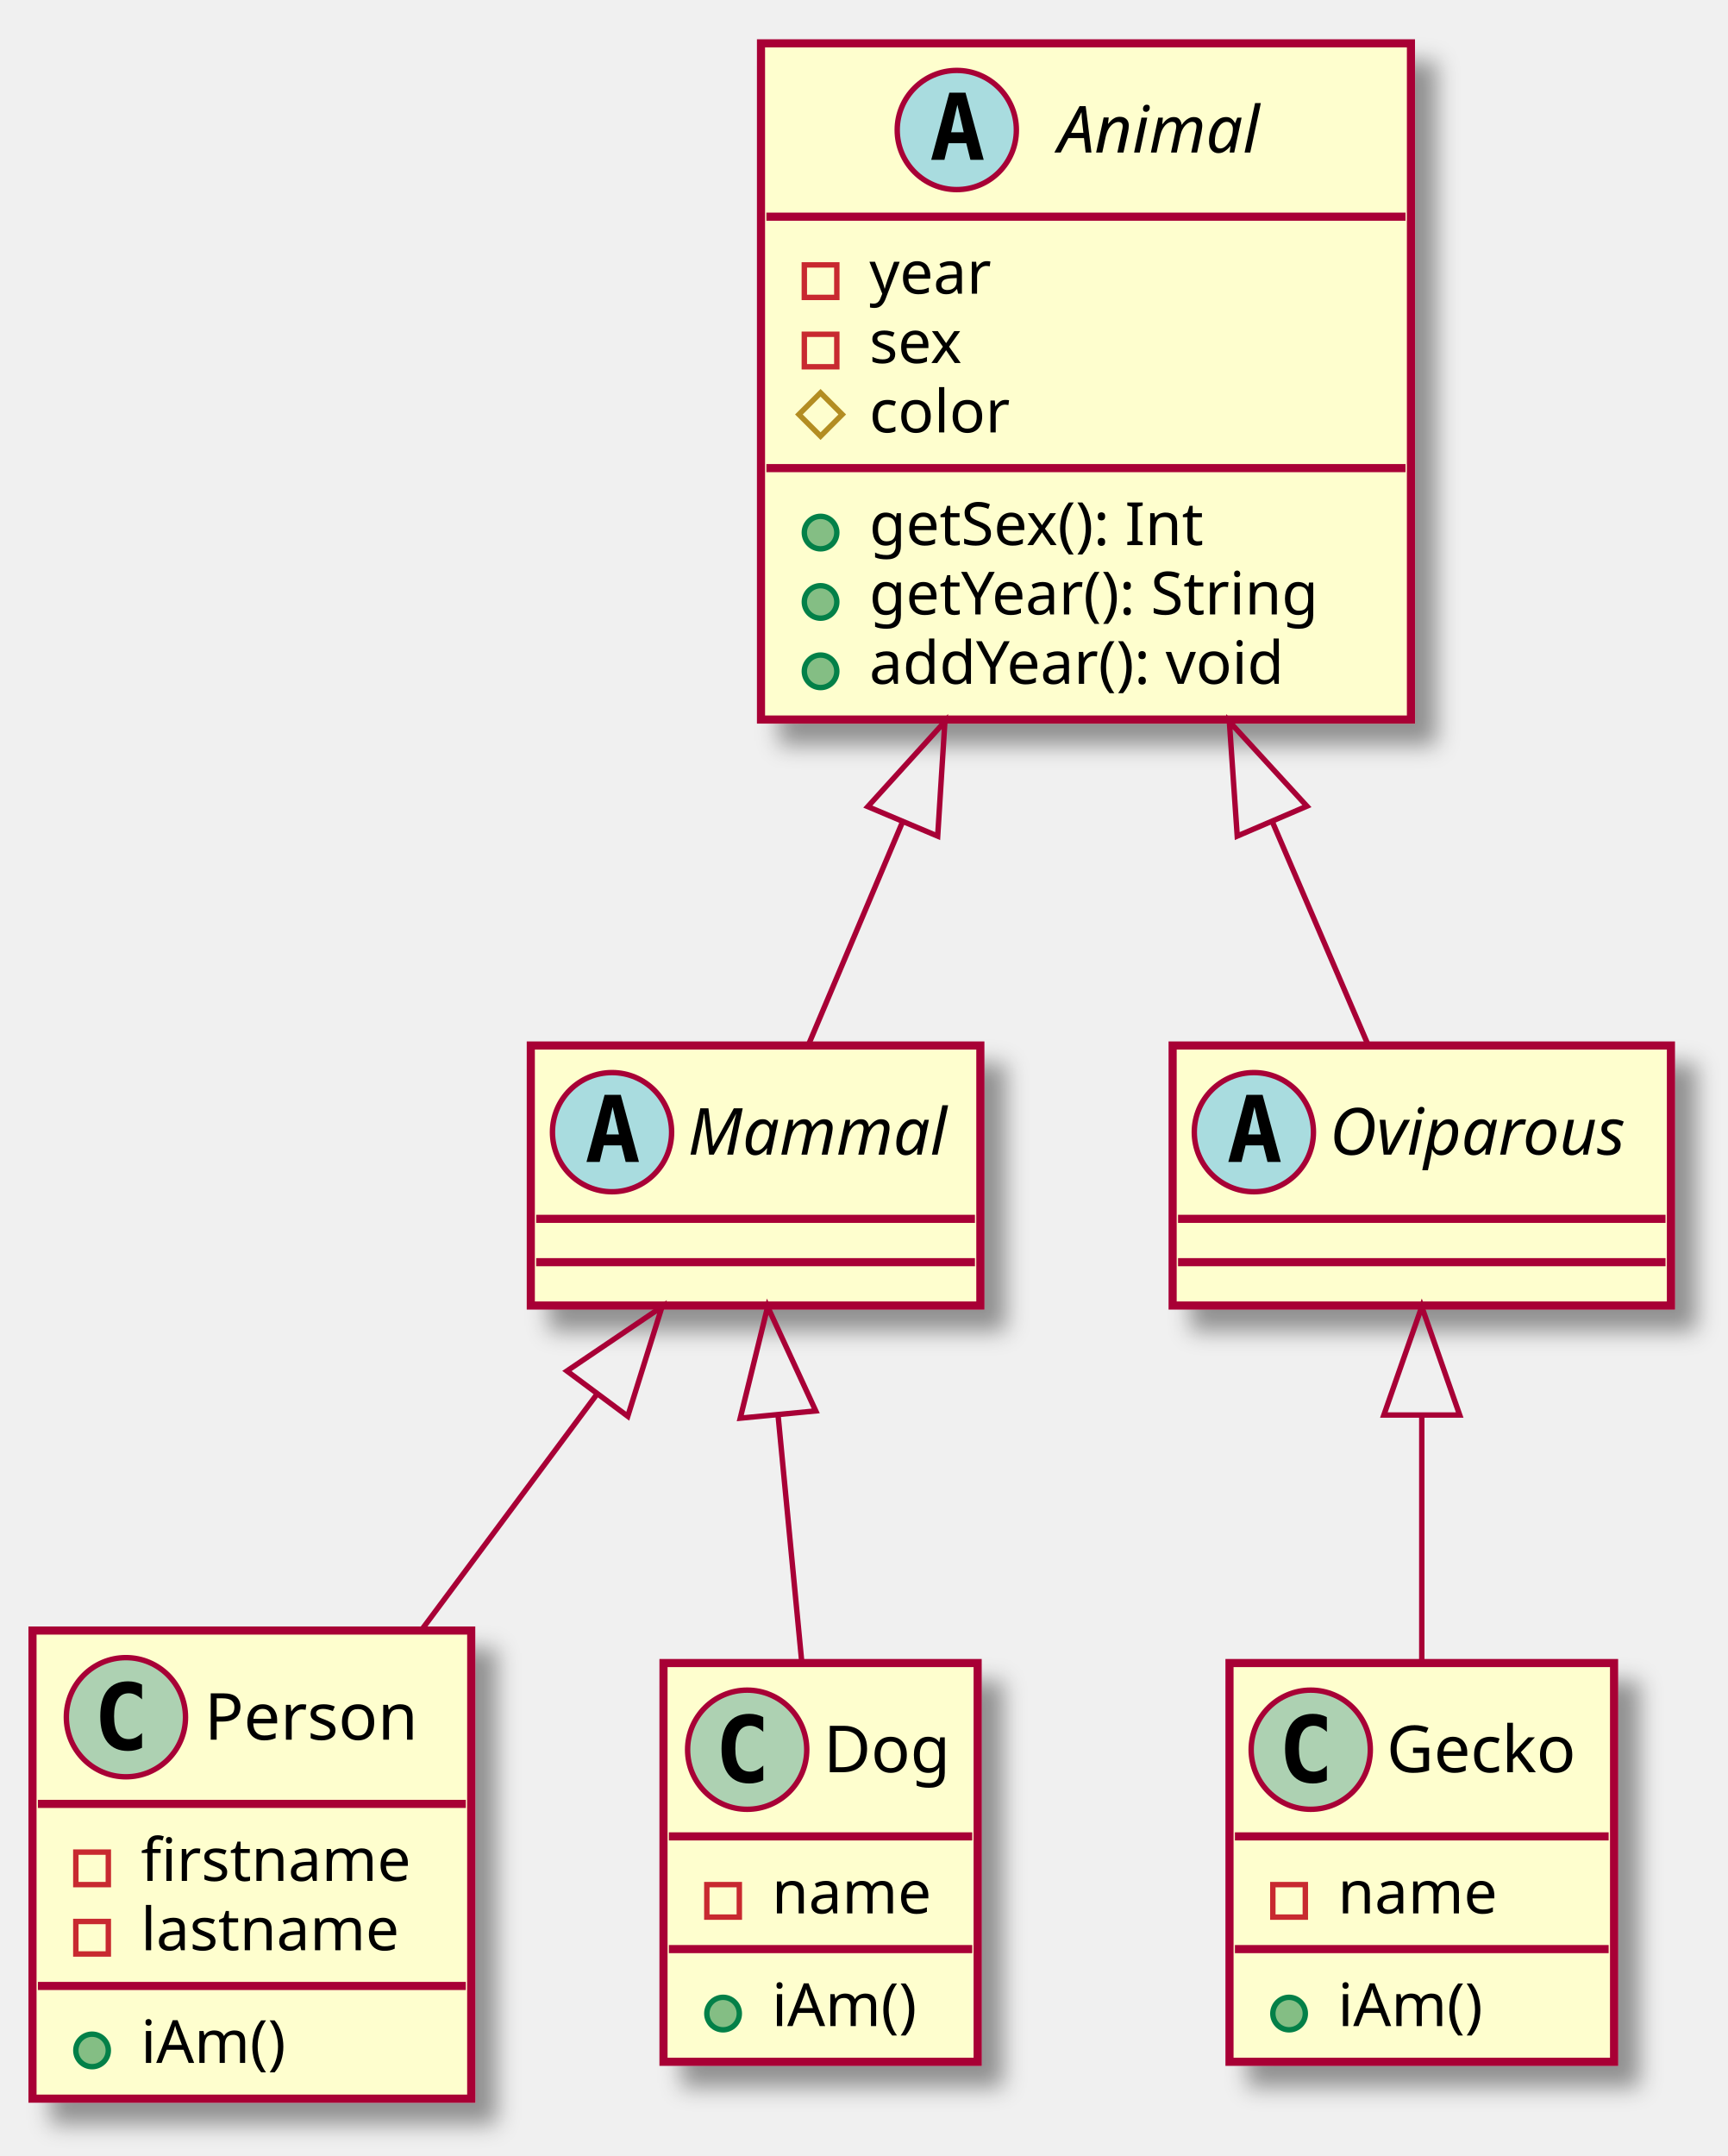
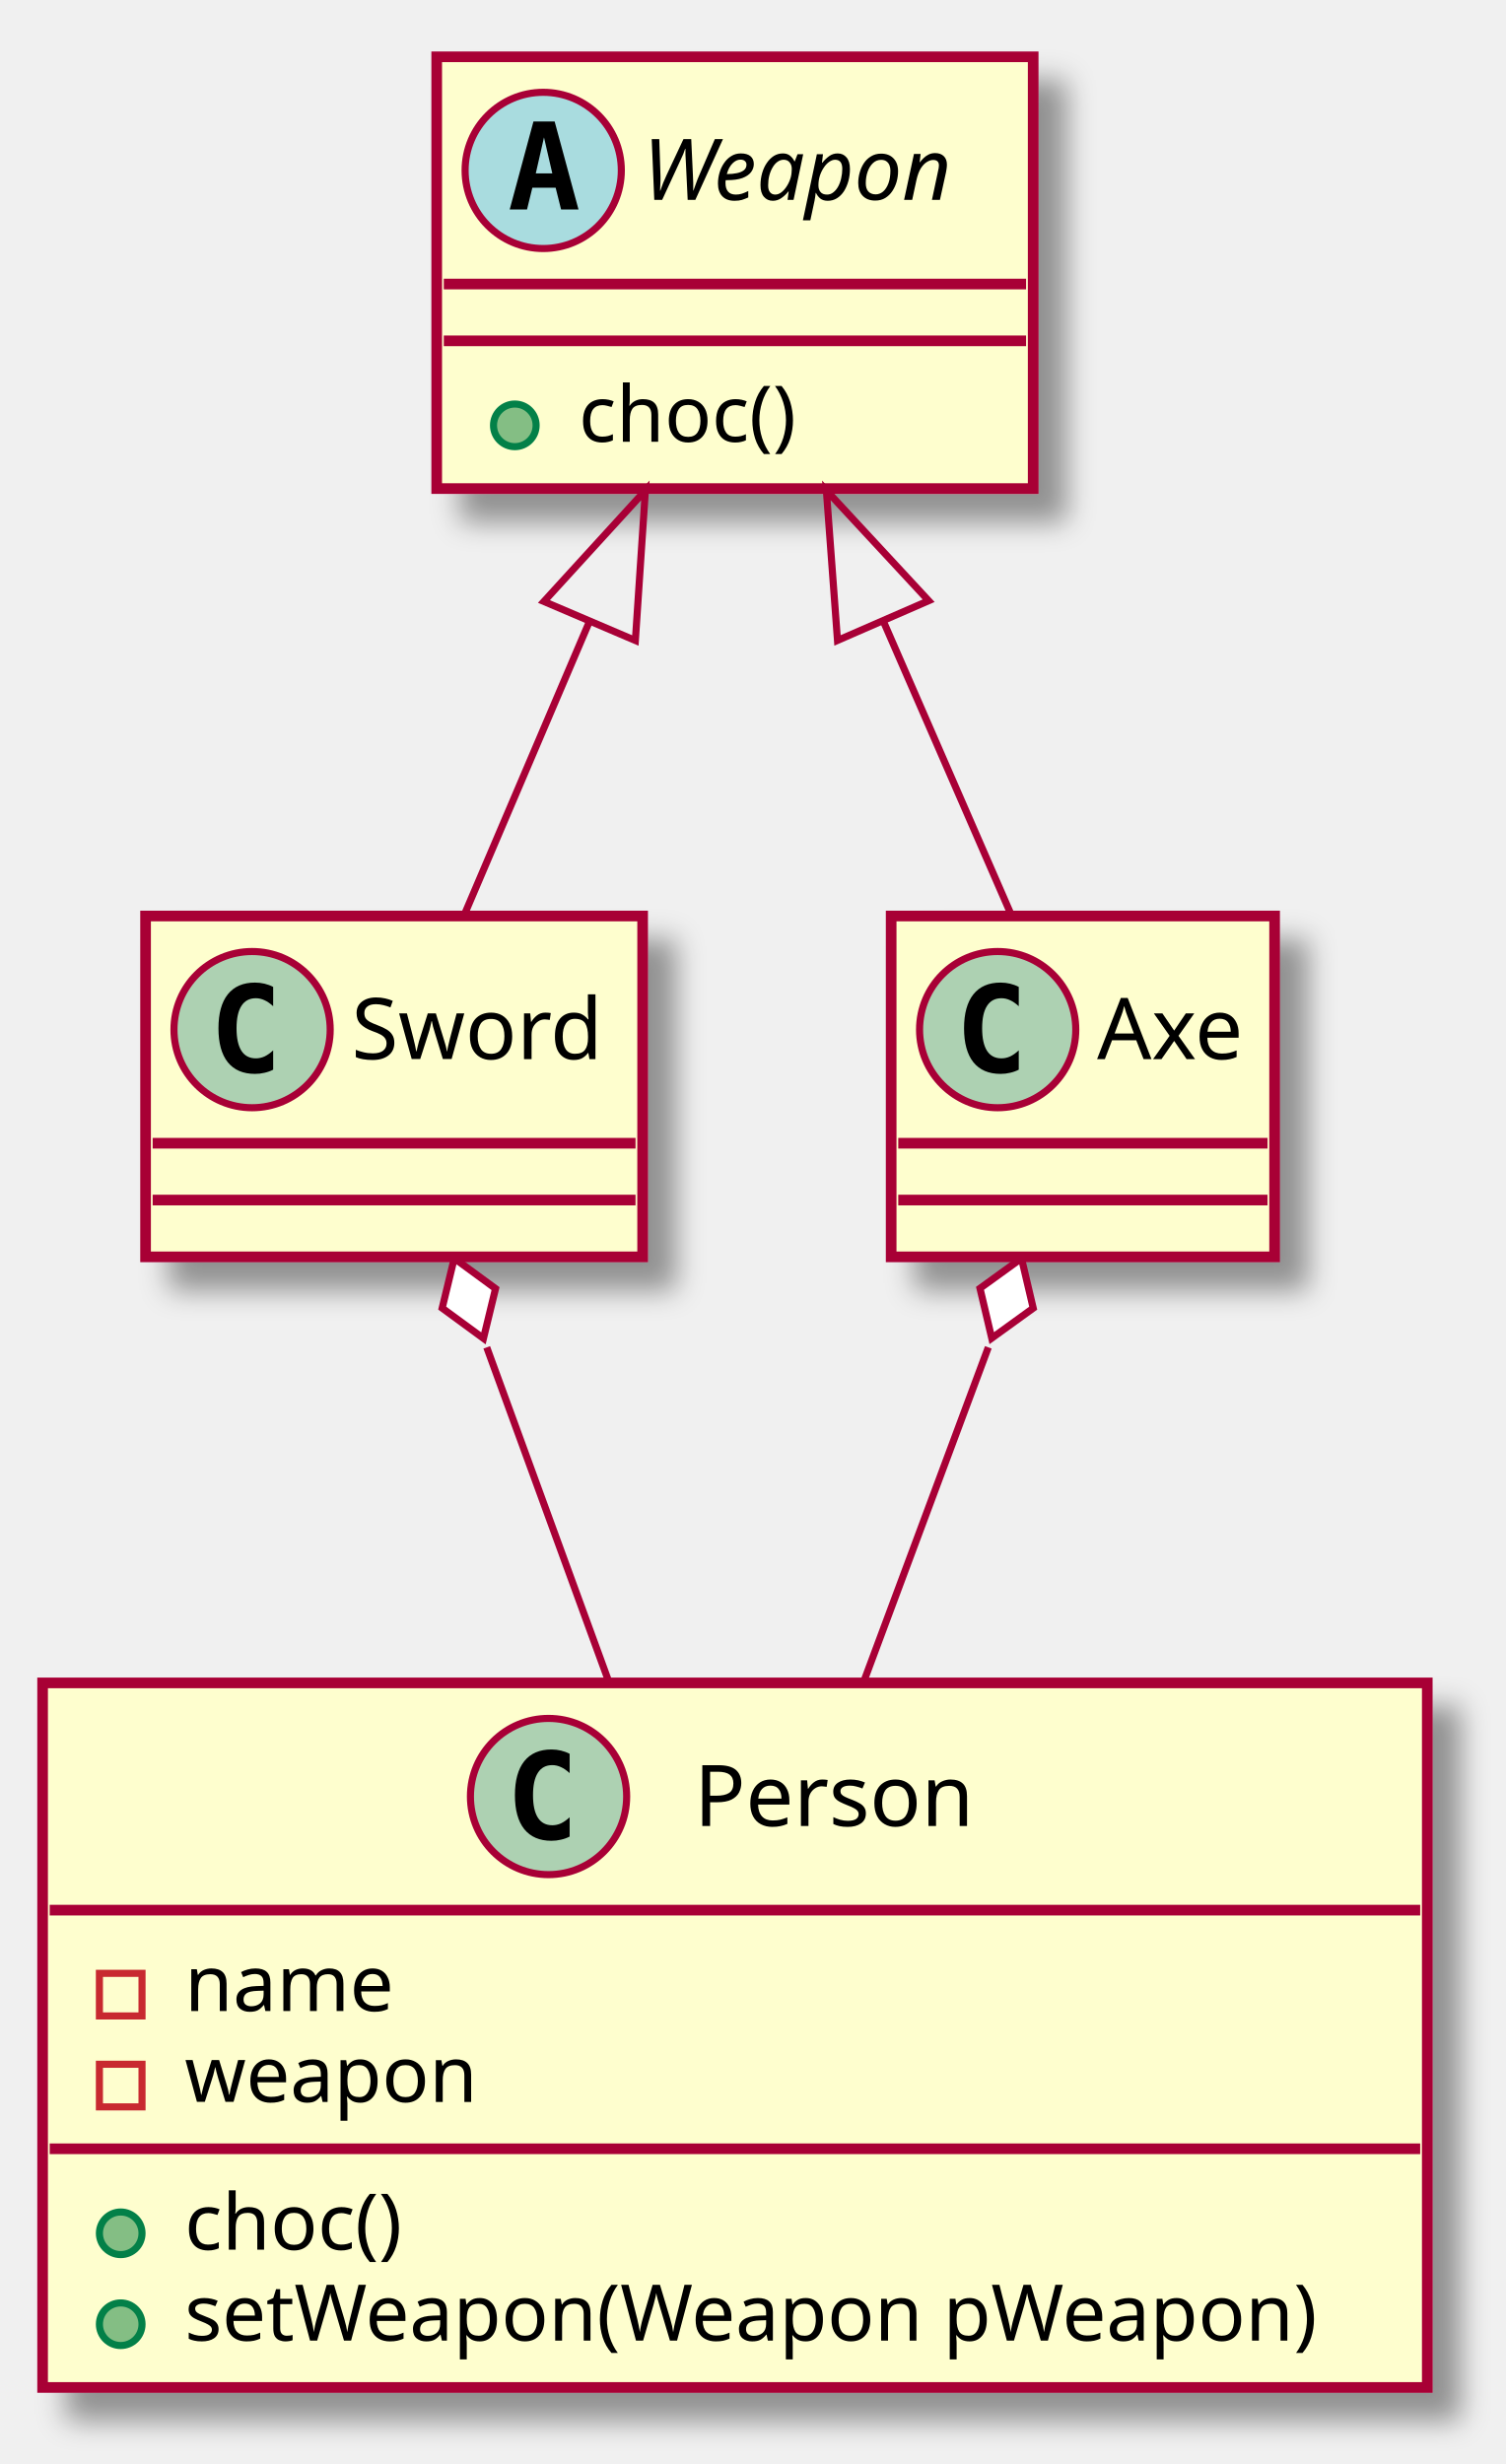
- <svg xmlns="http://www.w3.org/2000/svg" contentScriptType="application/ecmascript" contentStyleType="text/css" height="398px" preserveAspectRatio="none" style="width:319px;height:398px;" version="1.1" viewBox="0 0 319 398" width="319px" zoomAndPan="magnify">
+ <svg xmlns="http://www.w3.org/2000/svg" contentScriptType="application/ecmascript" contentStyleType="text/css" height="347px" preserveAspectRatio="none" style="width:212px;height:347px;" version="1.1" viewBox="0 0 212 347" width="212px" zoomAndPan="magnify">
  <defs>
-     <filter height="300%" id="f15oeybivnbzgx" width="300%" x="-1" y="-1">
+     <filter height="300%" id="fl38oeq5av06j" width="300%" x="-1" y="-1">
      <feGaussianBlur result="blurOut" stdDeviation="2.0" />
      <feColorMatrix in="blurOut" result="blurOut2" type="matrix" values="0 0 0 0 0 0 0 0 0 0 0 0 0 0 0 0 0 0 .4 0" />
      <feOffset dx="4.0" dy="4.0" in="blurOut2" result="blurOut3" />
      <feBlend in="SourceGraphic" in2="blurOut3" mode="normal" />
    </filter>
  </defs>
  <g>
-     <rect fill="#FEFECE" filter="url(#f15oeybivnbzgx)" height="124.828" id="Animal" style="stroke: #A80036; stroke-width: 1.5;" width="120" x="140.5" y="8" />
-     <ellipse cx="176.65" cy="24" fill="#A9DCDF" rx="11" ry="11" style="stroke: #A80036; stroke-width: 1.0;" />
-     <path d="M176.759,19.344 L175.603,24.422 L177.931,24.422 L176.759,19.344 Z M175.275,17.109 L178.259,17.109 L181.619,29.5 L179.166,29.5 L178.4,26.438 L175.119,26.438 L174.369,29.5 L171.931,29.5 L175.275,17.109 Z " />
-     <text fill="#000000" font-family="sans-serif" font-size="12" font-style="italic" lengthAdjust="spacingAndGlyphs" textLength="41" x="195.35" y="28.154">Animal</text>
-     <line style="stroke: #A80036; stroke-width: 1.5;" x1="141.5" x2="259.5" y1="40" y2="40" />
-     <rect fill="none" height="6" style="stroke: #C82930; stroke-width: 1.0;" width="6" x="148.5" y="48.902" />
-     <text fill="#000000" font-family="sans-serif" font-size="11" lengthAdjust="spacingAndGlyphs" textLength="25" x="160.5" y="54.21">year</text>
-     <rect fill="none" height="6" style="stroke: #C82930; stroke-width: 1.0;" width="6" x="148.5" y="61.707" />
-     <text fill="#000000" font-family="sans-serif" font-size="11" lengthAdjust="spacingAndGlyphs" textLength="20" x="160.5" y="67.015">sex</text>
-     <polygon fill="none" points="151.5,72.512,155.5,76.512,151.5,80.512,147.5,76.512" style="stroke: #B38D22; stroke-width: 1.0;" />
-     <text fill="#000000" font-family="sans-serif" font-size="11" lengthAdjust="spacingAndGlyphs" textLength="28" x="160.5" y="79.82">color</text>
-     <line style="stroke: #A80036; stroke-width: 1.5;" x1="141.5" x2="259.5" y1="86.414" y2="86.414" />
-     <ellipse cx="151.5" cy="98.316" fill="#84BE84" rx="3" ry="3" style="stroke: #038048; stroke-width: 1.0;" />
-     <text fill="#000000" font-family="sans-serif" font-size="11" lengthAdjust="spacingAndGlyphs" textLength="69" x="160.5" y="100.624">getSex(): Int</text>
-     <ellipse cx="151.5" cy="111.121" fill="#84BE84" rx="3" ry="3" style="stroke: #038048; stroke-width: 1.0;" />
-     <text fill="#000000" font-family="sans-serif" font-size="11" lengthAdjust="spacingAndGlyphs" textLength="94" x="160.5" y="113.429">getYear(): String</text>
-     <ellipse cx="151.5" cy="123.926" fill="#84BE84" rx="3" ry="3" style="stroke: #038048; stroke-width: 1.0;" />
-     <text fill="#000000" font-family="sans-serif" font-size="11" lengthAdjust="spacingAndGlyphs" textLength="86" x="160.5" y="126.234">addYear(): void</text>
-     <rect fill="#FEFECE" filter="url(#f15oeybivnbzgx)" height="48" id="Mammal" style="stroke: #A80036; stroke-width: 1.5;" width="83" x="98" y="193" />
-     <ellipse cx="113" cy="209" fill="#A9DCDF" rx="11" ry="11" style="stroke: #A80036; stroke-width: 1.0;" />
-     <path d="M113.109,204.344 L111.953,209.422 L114.281,209.422 L113.109,204.344 Z M111.625,202.109 L114.609,202.109 L117.969,214.5 L115.516,214.5 L114.75,211.438 L111.469,211.438 L110.719,214.5 L108.281,214.5 L111.625,202.109 Z " />
-     <text fill="#000000" font-family="sans-serif" font-size="12" font-style="italic" lengthAdjust="spacingAndGlyphs" textLength="51" x="127" y="213.154">Mammal</text>
-     <line style="stroke: #A80036; stroke-width: 1.5;" x1="99" x2="180" y1="225" y2="225" />
-     <line style="stroke: #A80036; stroke-width: 1.5;" x1="99" x2="180" y1="233" y2="233" />
-     <rect fill="#FEFECE" filter="url(#f15oeybivnbzgx)" height="48" id="Oviparous" style="stroke: #A80036; stroke-width: 1.5;" width="92" x="216.5" y="193" />
-     <ellipse cx="231.5" cy="209" fill="#A9DCDF" rx="11" ry="11" style="stroke: #A80036; stroke-width: 1.0;" />
-     <path d="M231.609,204.344 L230.453,209.422 L232.781,209.422 L231.609,204.344 Z M230.125,202.109 L233.109,202.109 L236.469,214.5 L234.016,214.5 L233.25,211.438 L229.969,211.438 L229.219,214.5 L226.781,214.5 L230.125,202.109 Z " />
-     <text fill="#000000" font-family="sans-serif" font-size="12" font-style="italic" lengthAdjust="spacingAndGlyphs" textLength="60" x="245.5" y="213.154">Oviparous</text>
-     <line style="stroke: #A80036; stroke-width: 1.5;" x1="217.5" x2="307.5" y1="225" y2="225" />
-     <line style="stroke: #A80036; stroke-width: 1.5;" x1="217.5" x2="307.5" y1="233" y2="233" />
-     <rect fill="#FEFECE" filter="url(#f15oeybivnbzgx)" height="86.414" id="Person" style="stroke: #A80036; stroke-width: 1.5;" width="81" x="6" y="301" />
-     <ellipse cx="23.25" cy="317" fill="#ADD1B2" rx="11" ry="11" style="stroke: #A80036; stroke-width: 1.0;" />
-     <path d="M26.219,322.641 Q25.641,322.938 25,323.078 Q24.359,323.234 23.656,323.234 Q21.156,323.234 19.828,321.594 Q18.516,319.938 18.516,316.812 Q18.516,313.688 19.828,312.031 Q21.156,310.375 23.656,310.375 Q24.359,310.375 25,310.531 Q25.656,310.688 26.219,310.984 L26.219,313.703 Q25.594,313.125 25,312.859 Q24.406,312.578 23.781,312.578 Q22.438,312.578 21.75,313.656 Q21.062,314.719 21.062,316.812 Q21.062,318.906 21.75,319.984 Q22.438,321.047 23.781,321.047 Q24.406,321.047 25,320.781 Q25.594,320.5 26.219,319.922 L26.219,322.641 Z " />
-     <text fill="#000000" font-family="sans-serif" font-size="12" lengthAdjust="spacingAndGlyphs" textLength="44" x="37.75" y="321.154">Person</text>
-     <line style="stroke: #A80036; stroke-width: 1.5;" x1="7" x2="86" y1="333" y2="333" />
-     <rect fill="none" height="6" style="stroke: #C82930; stroke-width: 1.0;" width="6" x="14" y="341.902" />
-     <text fill="#000000" font-family="sans-serif" font-size="11" lengthAdjust="spacingAndGlyphs" textLength="55" x="26" y="347.21">firstname</text>
-     <rect fill="none" height="6" style="stroke: #C82930; stroke-width: 1.0;" width="6" x="14" y="354.707" />
-     <text fill="#000000" font-family="sans-serif" font-size="11" lengthAdjust="spacingAndGlyphs" textLength="53" x="26" y="360.015">lastname</text>
-     <line style="stroke: #A80036; stroke-width: 1.5;" x1="7" x2="86" y1="366.609" y2="366.609" />
-     <ellipse cx="17" cy="378.512" fill="#84BE84" rx="3" ry="3" style="stroke: #038048; stroke-width: 1.0;" />
-     <text fill="#000000" font-family="sans-serif" font-size="11" lengthAdjust="spacingAndGlyphs" textLength="29" x="26" y="380.82">iAm()</text>
-     <rect fill="#FEFECE" filter="url(#f15oeybivnbzgx)" height="73.609" id="Dog" style="stroke: #A80036; stroke-width: 1.5;" width="58" x="122.5" y="307" />
-     <ellipse cx="137.95" cy="323" fill="#ADD1B2" rx="11" ry="11" style="stroke: #A80036; stroke-width: 1.0;" />
-     <path d="M140.919,328.641 Q140.341,328.938 139.7,329.078 Q139.059,329.234 138.356,329.234 Q135.856,329.234 134.528,327.594 Q133.216,325.938 133.216,322.812 Q133.216,319.688 134.528,318.031 Q135.856,316.375 138.356,316.375 Q139.059,316.375 139.7,316.531 Q140.356,316.688 140.919,316.984 L140.919,319.703 Q140.294,319.125 139.7,318.859 Q139.106,318.578 138.481,318.578 Q137.137,318.578 136.45,319.656 Q135.762,320.719 135.762,322.812 Q135.762,324.906 136.45,325.984 Q137.137,327.047 138.481,327.047 Q139.106,327.047 139.7,326.781 Q140.294,326.5 140.919,325.922 L140.919,328.641 Z " />
-     <text fill="#000000" font-family="sans-serif" font-size="12" lengthAdjust="spacingAndGlyphs" textLength="25" x="152.05" y="327.154">Dog</text>
-     <line style="stroke: #A80036; stroke-width: 1.5;" x1="123.5" x2="179.5" y1="339" y2="339" />
-     <rect fill="none" height="6" style="stroke: #C82930; stroke-width: 1.0;" width="6" x="130.5" y="347.902" />
-     <text fill="#000000" font-family="sans-serif" font-size="11" lengthAdjust="spacingAndGlyphs" textLength="32" x="142.5" y="353.21">name</text>
-     <line style="stroke: #A80036; stroke-width: 1.5;" x1="123.5" x2="179.5" y1="359.805" y2="359.805" />
-     <ellipse cx="133.5" cy="371.707" fill="#84BE84" rx="3" ry="3" style="stroke: #038048; stroke-width: 1.0;" />
-     <text fill="#000000" font-family="sans-serif" font-size="11" lengthAdjust="spacingAndGlyphs" textLength="29" x="142.5" y="374.015">iAm()</text>
-     <rect fill="#FEFECE" filter="url(#f15oeybivnbzgx)" height="73.609" id="Gecko" style="stroke: #A80036; stroke-width: 1.5;" width="71" x="227" y="307" />
-     <ellipse cx="242" cy="323" fill="#ADD1B2" rx="11" ry="11" style="stroke: #A80036; stroke-width: 1.0;" />
-     <path d="M244.969,328.641 Q244.391,328.938 243.75,329.078 Q243.109,329.234 242.406,329.234 Q239.906,329.234 238.578,327.594 Q237.266,325.938 237.266,322.812 Q237.266,319.688 238.578,318.031 Q239.906,316.375 242.406,316.375 Q243.109,316.375 243.75,316.531 Q244.406,316.688 244.969,316.984 L244.969,319.703 Q244.344,319.125 243.75,318.859 Q243.156,318.578 242.531,318.578 Q241.188,318.578 240.5,319.656 Q239.812,320.719 239.812,322.812 Q239.812,324.906 240.5,325.984 Q241.188,327.047 242.531,327.047 Q243.156,327.047 243.75,326.781 Q244.344,326.5 244.969,325.922 L244.969,328.641 Z " />
-     <text fill="#000000" font-family="sans-serif" font-size="12" lengthAdjust="spacingAndGlyphs" textLength="39" x="256" y="327.154">Gecko</text>
-     <line style="stroke: #A80036; stroke-width: 1.5;" x1="228" x2="297" y1="339" y2="339" />
-     <rect fill="none" height="6" style="stroke: #C82930; stroke-width: 1.0;" width="6" x="235" y="347.902" />
-     <text fill="#000000" font-family="sans-serif" font-size="11" lengthAdjust="spacingAndGlyphs" textLength="32" x="247" y="353.21">name</text>
-     <line style="stroke: #A80036; stroke-width: 1.5;" x1="228" x2="297" y1="359.805" y2="359.805" />
-     <ellipse cx="238" cy="371.707" fill="#84BE84" rx="3" ry="3" style="stroke: #038048; stroke-width: 1.0;" />
-     <text fill="#000000" font-family="sans-serif" font-size="11" lengthAdjust="spacingAndGlyphs" textLength="29" x="247" y="374.015">iAm()</text>
-     <path d="M166.649,151.689 C160.268,166.803 154.086,181.449 149.236,192.936 " fill="none" id="Animal-Mammal" style="stroke: #A80036; stroke-width: 1.0;" />
-     <polygon fill="none" points="160.226,148.903,174.454,133.2,173.124,154.348,160.226,148.903" style="stroke: #A80036; stroke-width: 1.0;" />
-     <path d="M234.906,151.689 C241.391,166.803 247.675,181.449 252.604,192.936 " fill="none" id="Animal-Oviparous" style="stroke: #A80036; stroke-width: 1.0;" />
-     <polygon fill="none" points="228.427,154.34,226.973,133.2,241.292,148.82,228.427,154.34" style="stroke: #A80036; stroke-width: 1.0;" />
-     <path d="M110.079,257.545 C99.798,271.363 88.224,286.92 77.796,300.936 " fill="none" id="Mammal-Person" style="stroke: #A80036; stroke-width: 1.0;" />
-     <polygon fill="none" points="104.671,253.086,122.225,241.219,115.903,261.443,104.671,253.086" style="stroke: #A80036; stroke-width: 1.0;" />
-     <path d="M143.657,261.304 C145.077,276.089 146.648,292.461 148.01,306.643 " fill="none" id="Mammal-Dog" style="stroke: #A80036; stroke-width: 1.0;" />
-     <polygon fill="none" points="136.672,261.796,141.729,241.219,150.608,260.458,136.672,261.796" style="stroke: #A80036; stroke-width: 1.0;" />
-     <path d="M262.5,261.304 C262.5,276.089 262.5,292.461 262.5,306.643 " fill="none" id="Oviparous-Gecko" style="stroke: #A80036; stroke-width: 1.0;" />
-     <polygon fill="none" points="255.5,261.219,262.5,241.219,269.5,261.219,255.5,261.219" style="stroke: #A80036; stroke-width: 1.0;" />
+     <rect fill="#FEFECE" filter="url(#fl38oeq5av06j)" height="60.805" id="Weapon" style="stroke: #A80036; stroke-width: 1.5;" width="84" x="61.5" y="8" />
+     <ellipse cx="76.5" cy="24" fill="#A9DCDF" rx="11" ry="11" style="stroke: #A80036; stroke-width: 1.0;" />
+     <path d="M76.609,19.344 L75.453,24.422 L77.781,24.422 L76.609,19.344 Z M75.125,17.109 L78.109,17.109 L81.469,29.5 L79.016,29.5 L78.25,26.438 L74.969,26.438 L74.219,29.5 L71.781,29.5 L75.125,17.109 Z " />
+     <text fill="#000000" font-family="sans-serif" font-size="12" font-style="italic" lengthAdjust="spacingAndGlyphs" textLength="52" x="90.5" y="28.154">Weapon</text>
+     <line style="stroke: #A80036; stroke-width: 1.5;" x1="62.5" x2="144.5" y1="40" y2="40" />
+     <line style="stroke: #A80036; stroke-width: 1.5;" x1="62.5" x2="144.5" y1="48" y2="48" />
+     <ellipse cx="72.5" cy="59.902" fill="#84BE84" rx="3" ry="3" style="stroke: #038048; stroke-width: 1.0;" />
+     <text fill="#000000" font-family="sans-serif" font-size="11" lengthAdjust="spacingAndGlyphs" textLength="34" x="81.5" y="62.21">choc()</text>
+     <rect fill="#FEFECE" filter="url(#fl38oeq5av06j)" height="99.219" id="Person" style="stroke: #A80036; stroke-width: 1.5;" width="195" x="6" y="237" />
+     <ellipse cx="77.25" cy="253" fill="#ADD1B2" rx="11" ry="11" style="stroke: #A80036; stroke-width: 1.0;" />
+     <path d="M80.219,258.641 Q79.641,258.938 79,259.078 Q78.359,259.234 77.656,259.234 Q75.156,259.234 73.828,257.594 Q72.516,255.938 72.516,252.812 Q72.516,249.688 73.828,248.031 Q75.156,246.375 77.656,246.375 Q78.359,246.375 79,246.531 Q79.656,246.688 80.219,246.984 L80.219,249.703 Q79.594,249.125 79,248.859 Q78.406,248.578 77.781,248.578 Q76.438,248.578 75.75,249.656 Q75.062,250.719 75.062,252.812 Q75.062,254.906 75.75,255.984 Q76.438,257.047 77.781,257.047 Q78.406,257.047 79,256.781 Q79.594,256.5 80.219,255.922 L80.219,258.641 Z " />
+     <text fill="#000000" font-family="sans-serif" font-size="12" lengthAdjust="spacingAndGlyphs" textLength="44" x="97.75" y="257.154">Person</text>
+     <line style="stroke: #A80036; stroke-width: 1.5;" x1="7" x2="200" y1="269" y2="269" />
+     <rect fill="none" height="6" style="stroke: #C82930; stroke-width: 1.0;" width="6" x="14" y="277.902" />
+     <text fill="#000000" font-family="sans-serif" font-size="11" lengthAdjust="spacingAndGlyphs" textLength="32" x="26" y="283.21">name</text>
+     <rect fill="none" height="6" style="stroke: #C82930; stroke-width: 1.0;" width="6" x="14" y="290.707" />
+     <text fill="#000000" font-family="sans-serif" font-size="11" lengthAdjust="spacingAndGlyphs" textLength="44" x="26" y="296.015">weapon</text>
+     <line style="stroke: #A80036; stroke-width: 1.5;" x1="7" x2="200" y1="302.609" y2="302.609" />
+     <ellipse cx="17" cy="314.512" fill="#84BE84" rx="3" ry="3" style="stroke: #038048; stroke-width: 1.0;" />
+     <text fill="#000000" font-family="sans-serif" font-size="11" lengthAdjust="spacingAndGlyphs" textLength="34" x="26" y="316.82">choc()</text>
+     <ellipse cx="17" cy="327.316" fill="#84BE84" rx="3" ry="3" style="stroke: #038048; stroke-width: 1.0;" />
+     <text fill="#000000" font-family="sans-serif" font-size="11" lengthAdjust="spacingAndGlyphs" textLength="169" x="26" y="329.625">setWeapon(Weapon pWeapon)</text>
+     <rect fill="#FEFECE" filter="url(#fl38oeq5av06j)" height="48" id="Sword" style="stroke: #A80036; stroke-width: 1.5;" width="70" x="20.5" y="129" />
+     <ellipse cx="35.5" cy="145" fill="#ADD1B2" rx="11" ry="11" style="stroke: #A80036; stroke-width: 1.0;" />
+     <path d="M38.469,150.641 Q37.891,150.938 37.25,151.078 Q36.609,151.234 35.906,151.234 Q33.406,151.234 32.078,149.594 Q30.766,147.938 30.766,144.812 Q30.766,141.688 32.078,140.031 Q33.406,138.375 35.906,138.375 Q36.609,138.375 37.25,138.531 Q37.906,138.688 38.469,138.984 L38.469,141.703 Q37.844,141.125 37.25,140.859 Q36.656,140.578 36.031,140.578 Q34.688,140.578 34,141.656 Q33.312,142.719 33.312,144.812 Q33.312,146.906 34,147.984 Q34.688,149.047 36.031,149.047 Q36.656,149.047 37.25,148.781 Q37.844,148.5 38.469,147.922 L38.469,150.641 Z " />
+     <text fill="#000000" font-family="sans-serif" font-size="12" lengthAdjust="spacingAndGlyphs" textLength="38" x="49.5" y="149.154">Sword</text>
+     <line style="stroke: #A80036; stroke-width: 1.5;" x1="21.5" x2="89.5" y1="161" y2="161" />
+     <line style="stroke: #A80036; stroke-width: 1.5;" x1="21.5" x2="89.5" y1="169" y2="169" />
+     <rect fill="#FEFECE" filter="url(#fl38oeq5av06j)" height="48" id="Axe" style="stroke: #A80036; stroke-width: 1.5;" width="54" x="125.5" y="129" />
+     <ellipse cx="140.5" cy="145" fill="#ADD1B2" rx="11" ry="11" style="stroke: #A80036; stroke-width: 1.0;" />
+     <path d="M143.469,150.641 Q142.891,150.938 142.25,151.078 Q141.609,151.234 140.906,151.234 Q138.406,151.234 137.078,149.594 Q135.766,147.938 135.766,144.812 Q135.766,141.688 137.078,140.031 Q138.406,138.375 140.906,138.375 Q141.609,138.375 142.25,138.531 Q142.906,138.688 143.469,138.984 L143.469,141.703 Q142.844,141.125 142.25,140.859 Q141.656,140.578 141.031,140.578 Q139.688,140.578 139,141.656 Q138.312,142.719 138.312,144.812 Q138.312,146.906 139,147.984 Q139.688,149.047 141.031,149.047 Q141.656,149.047 142.25,148.781 Q142.844,148.5 143.469,147.922 L143.469,150.641 Z " />
+     <text fill="#000000" font-family="sans-serif" font-size="12" lengthAdjust="spacingAndGlyphs" textLength="22" x="154.5" y="149.154">Axe</text>
+     <line style="stroke: #A80036; stroke-width: 1.5;" x1="126.5" x2="178.5" y1="161" y2="161" />
+     <line style="stroke: #A80036; stroke-width: 1.5;" x1="126.5" x2="178.5" y1="169" y2="169" />
+     <path d="M82.956,87.651 C76.892,101.863 70.528,116.779 65.455,128.669 " fill="none" id="Weapon-Sword" style="stroke: #A80036; stroke-width: 1.0;" />
+     <polygon fill="none" points="76.601,84.707,90.889,69.058,89.478,90.201,76.601,84.707" style="stroke: #A80036; stroke-width: 1.0;" />
+     <path d="M124.472,87.651 C130.663,101.863 137.159,116.779 142.338,128.669 " fill="none" id="Weapon-Axe" style="stroke: #A80036; stroke-width: 1.0;" />
+     <polygon fill="none" points="117.943,90.19,116.374,69.058,130.778,84.599,117.943,90.19" style="stroke: #A80036; stroke-width: 1.0;" />
+     <path d="M68.547,189.743 C73.852,204.276 80.066,221.3 85.772,236.931 " fill="none" id="Sword-Person" style="stroke: #A80036; stroke-width: 1.0;" />
+     <polygon fill="#FFFFFF" points="63.971,177.207,62.27,184.215,68.085,188.48,69.786,181.472,63.971,177.207" style="stroke: #A80036; stroke-width: 1.0;" />
+     <path d="M139.181,189.743 C133.766,204.276 127.422,221.3 121.598,236.931 " fill="none" id="Axe-Person" style="stroke: #A80036; stroke-width: 1.0;" />
+     <polygon fill="#FFFFFF" points="143.853,177.207,138.01,181.433,139.663,188.452,145.506,184.226,143.853,177.207" style="stroke: #A80036; stroke-width: 1.0;" />
  </g>
</svg>
